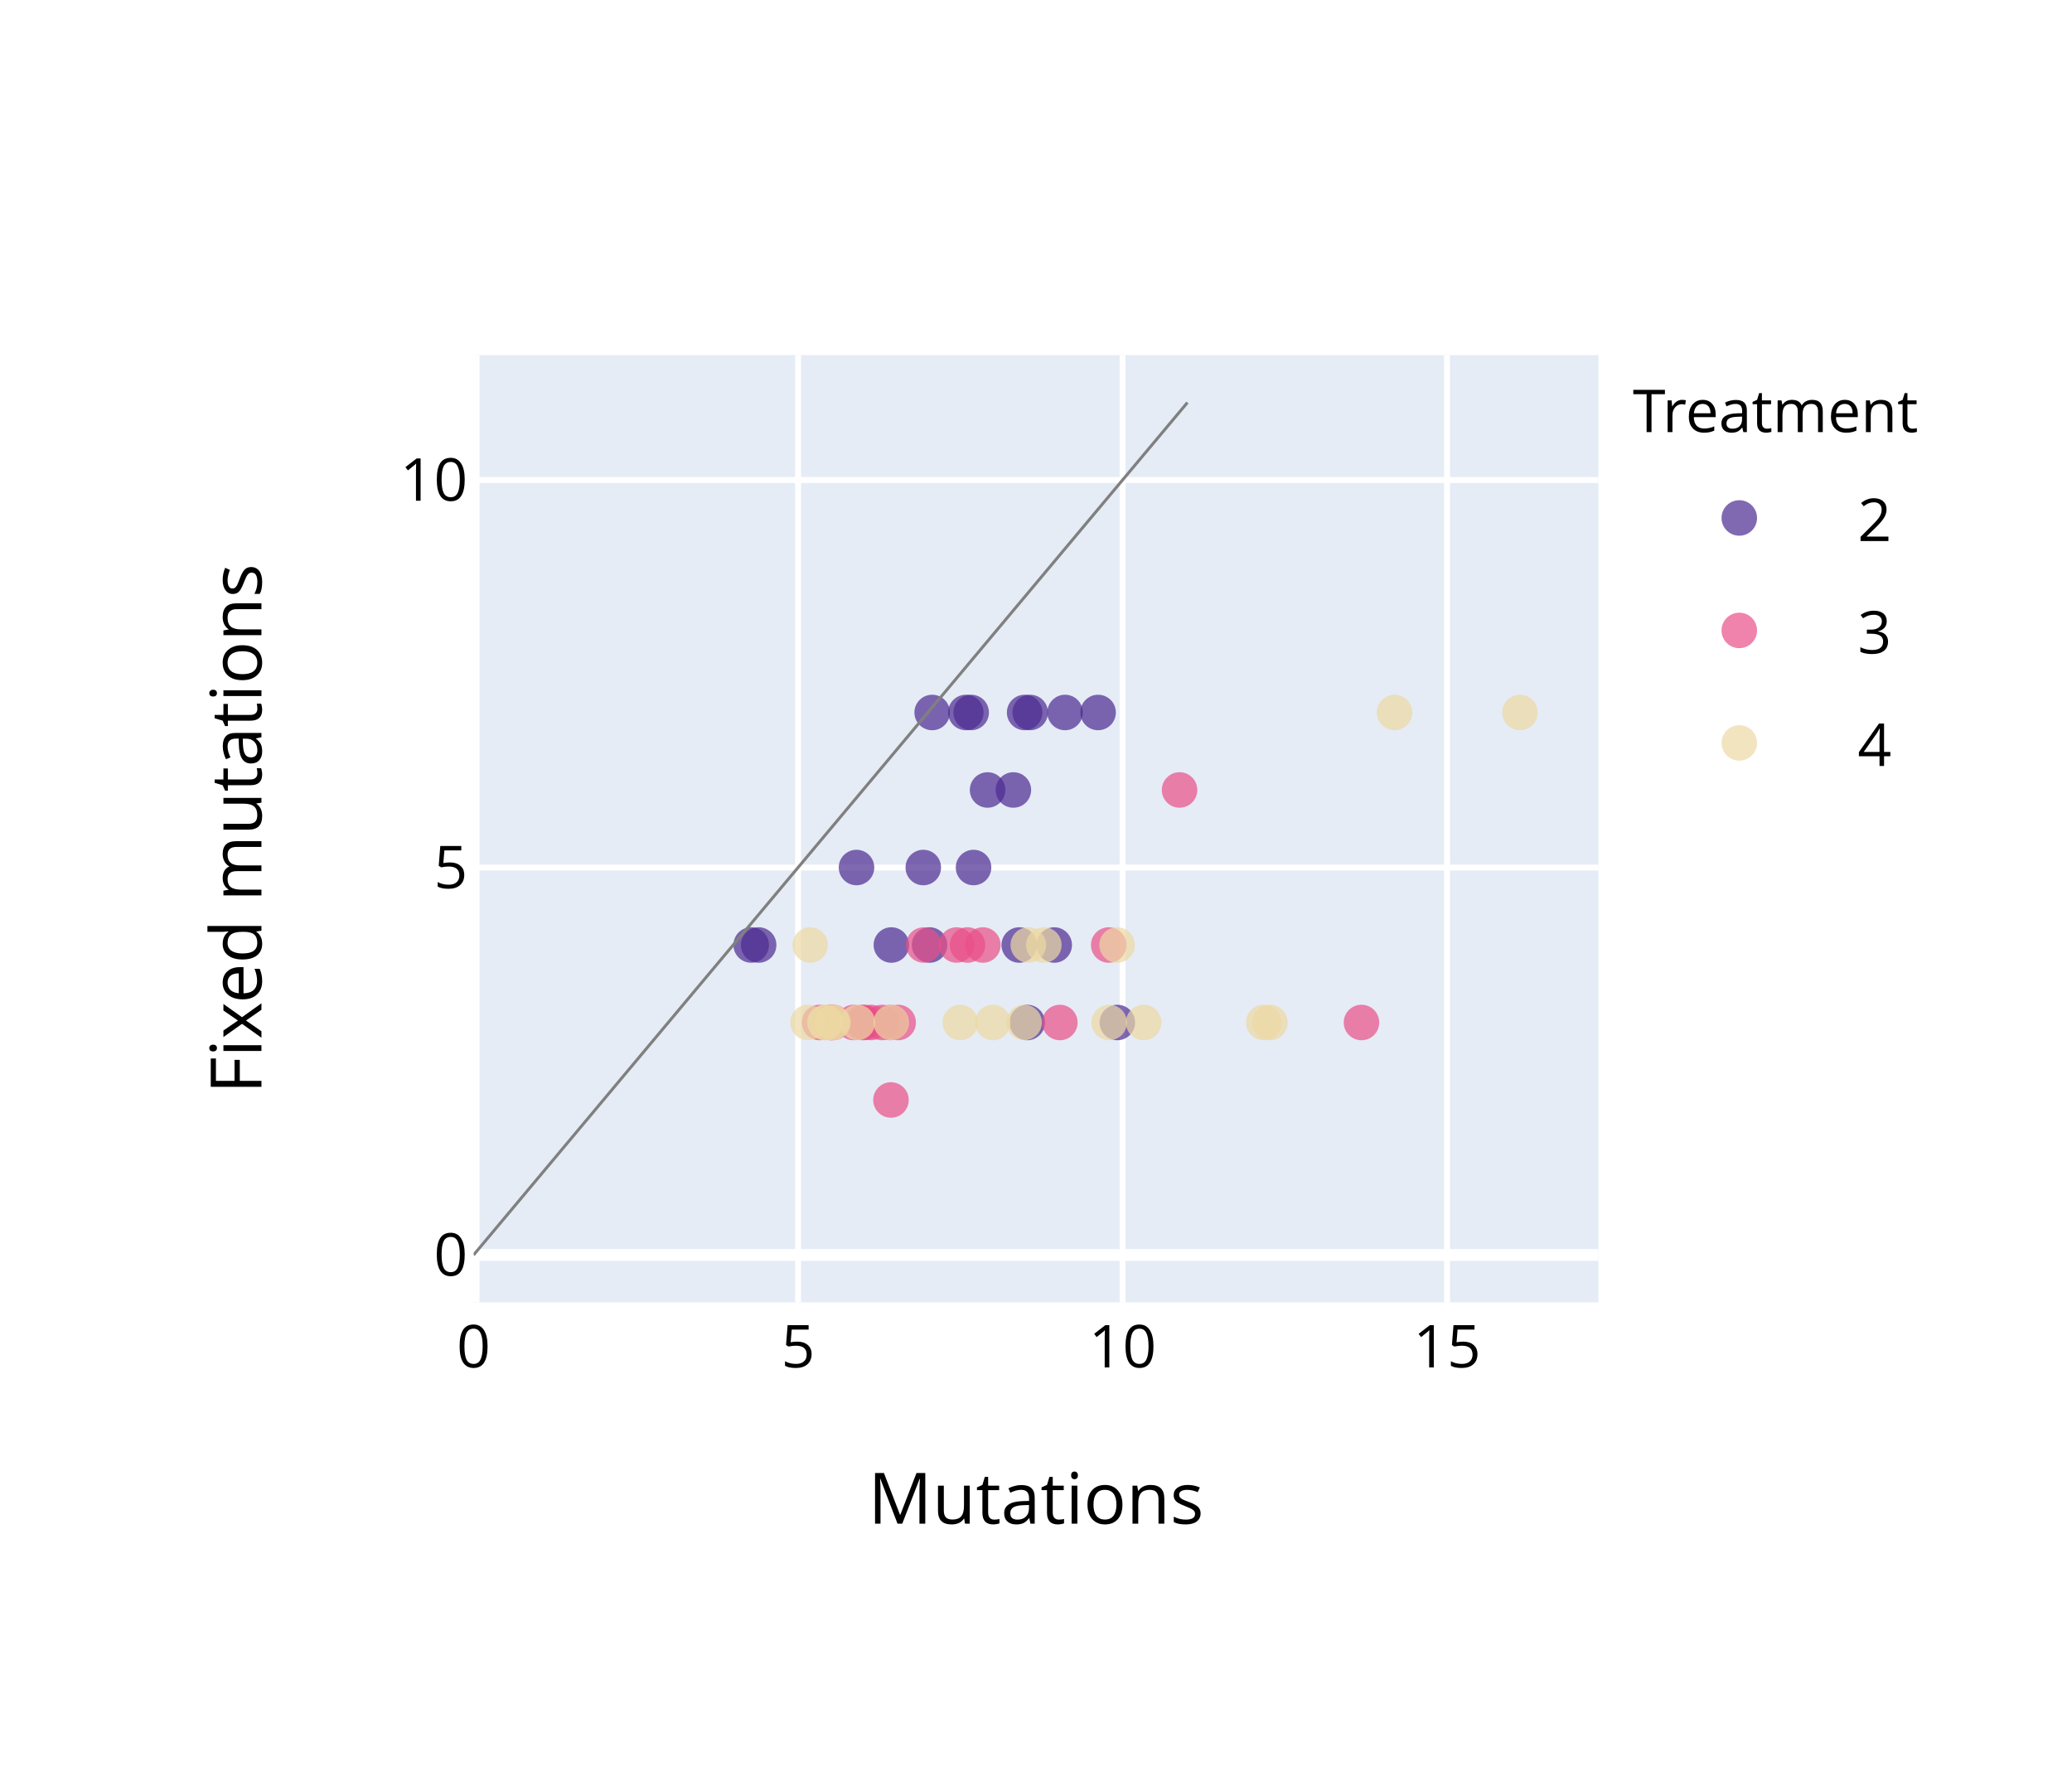
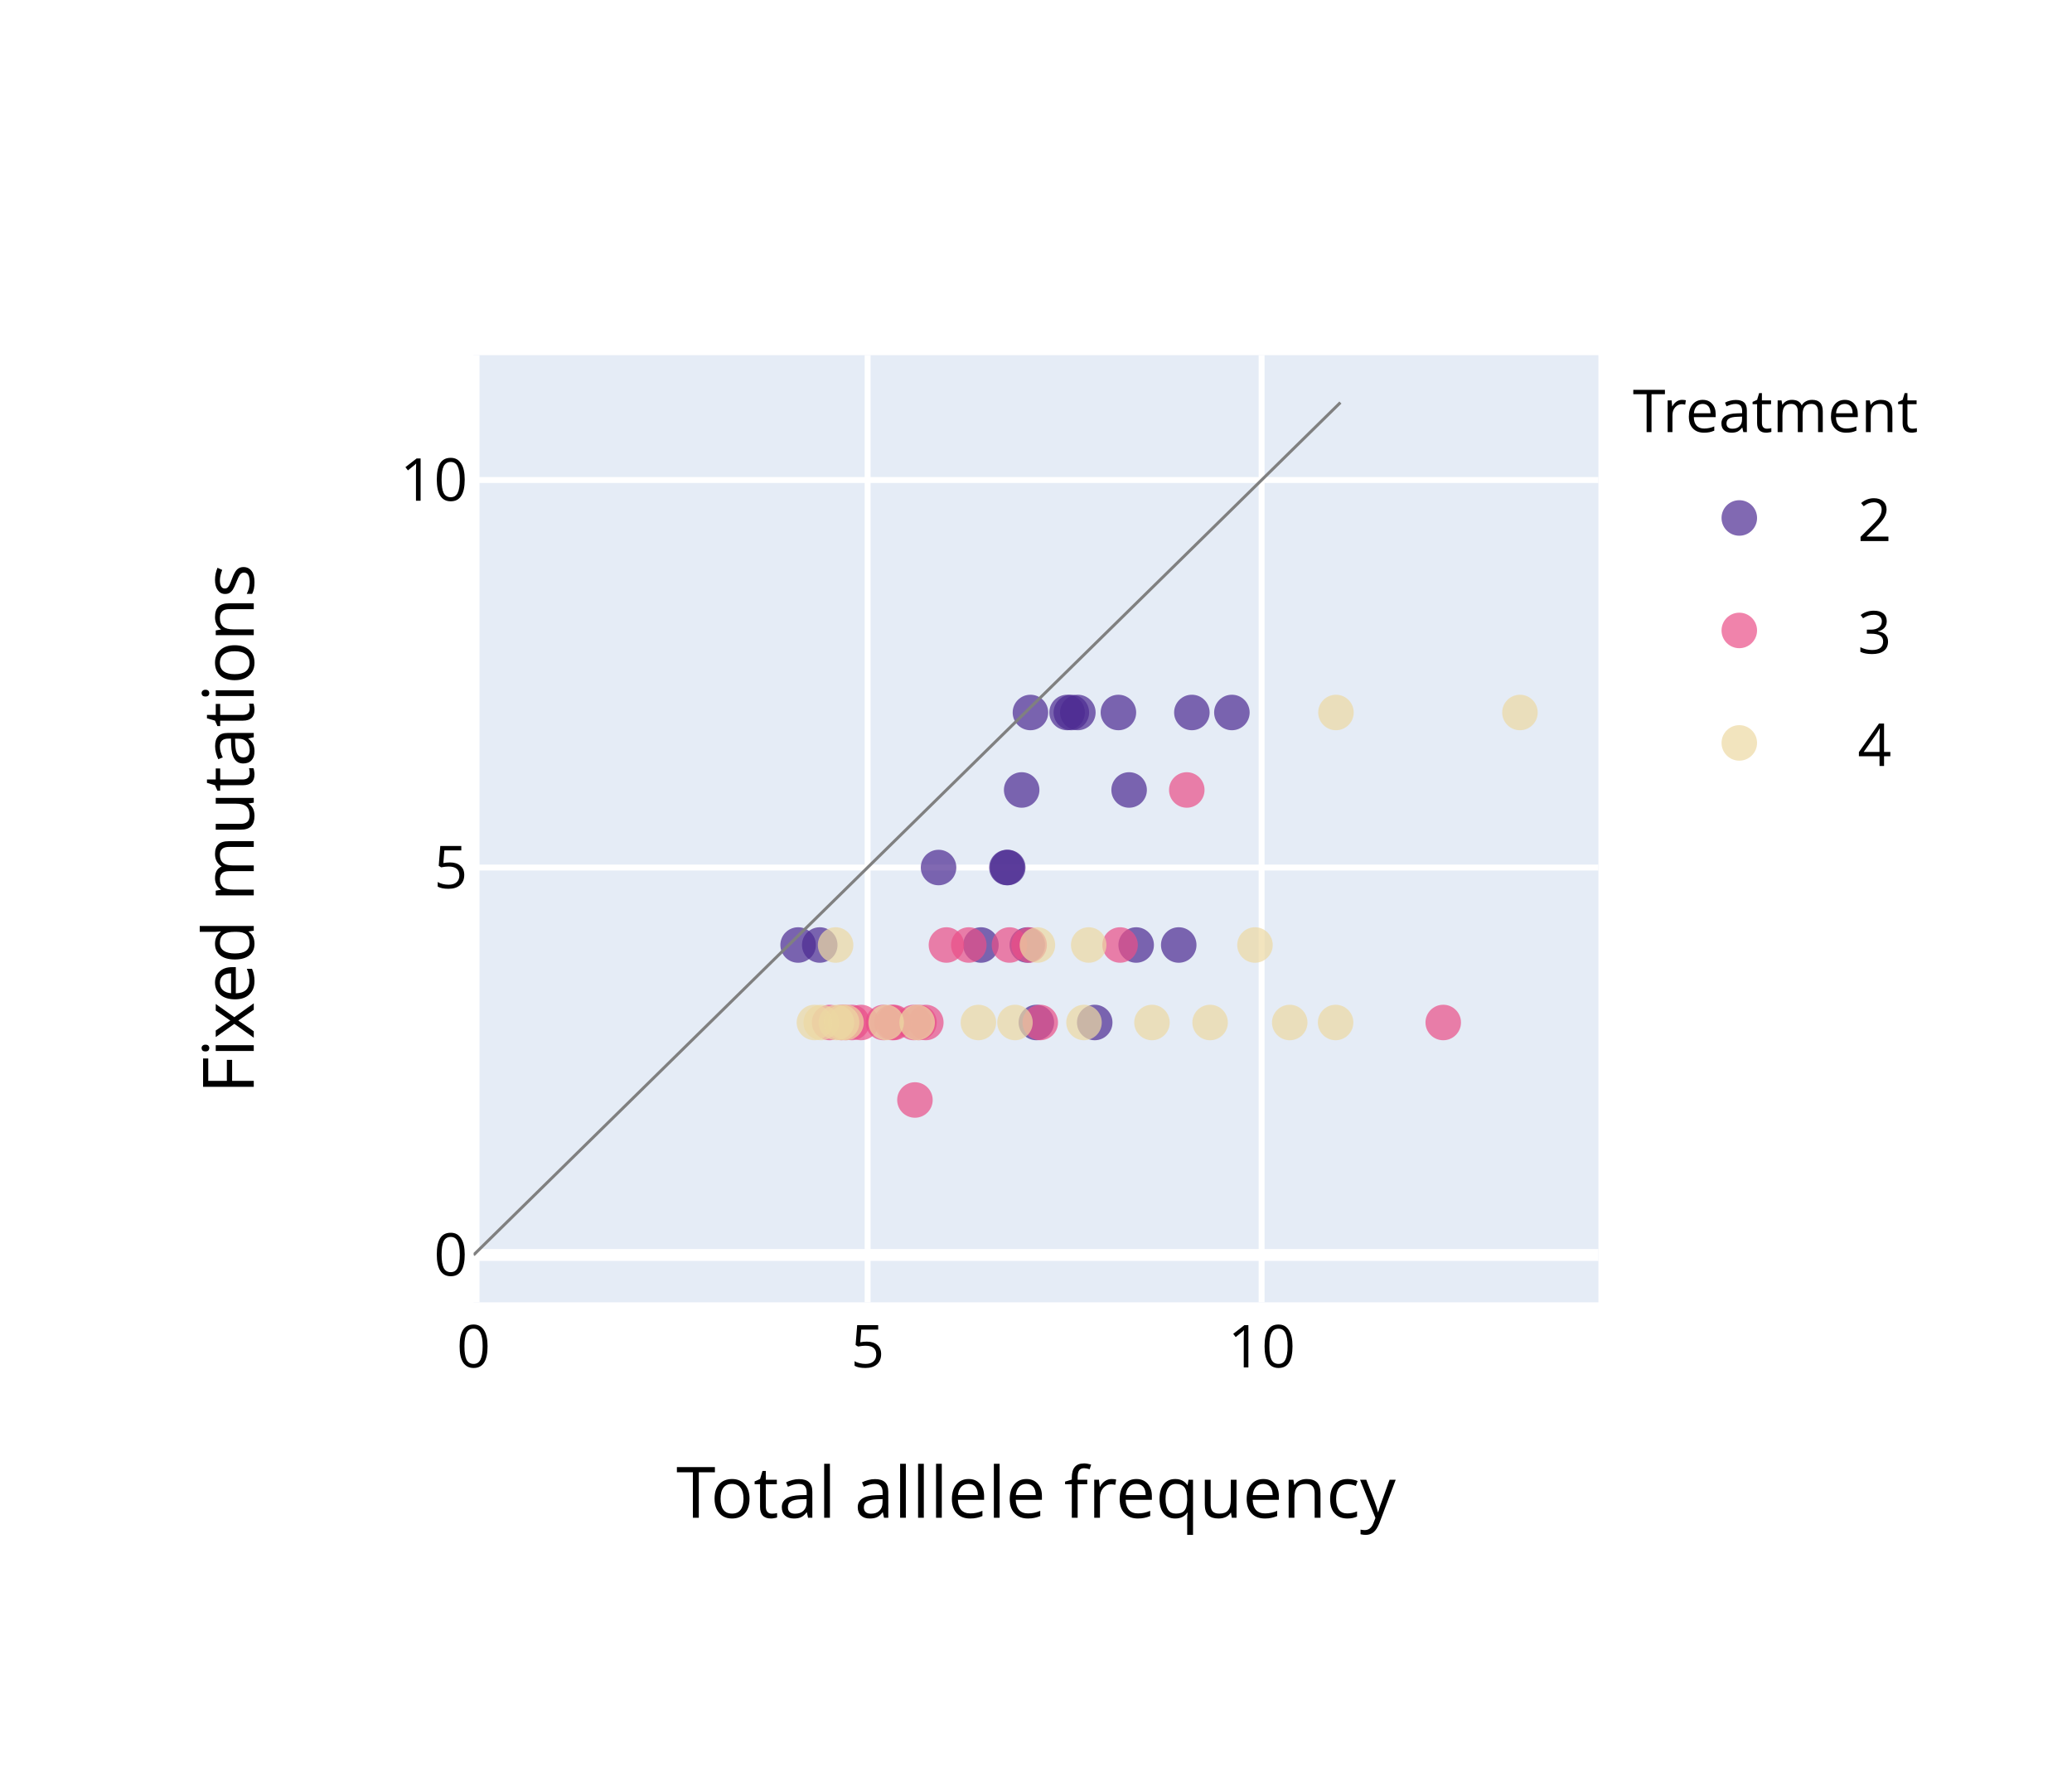
<svg xmlns="http://www.w3.org/2000/svg" class="main-svg" width="350" height="300" style="" viewBox="0 0 350 300">
  <rect x="0" y="0" width="350" height="300" style="fill: rgb(255, 255, 255); fill-opacity: 1;" />
-   <defs id="defs-83f7d7">
+   <defs id="defs-76fe7f">
    <g class="clips">
-       <clipPath id="clip83f7d7xyplot" class="plotclip">
+       <clipPath id="clip76fe7fxyplot" class="plotclip">
        <rect width="190" height="160" />
      </clipPath>
-       <clipPath class="axesclip" id="clip83f7d7x">
+       <clipPath class="axesclip" id="clip76fe7fx">
        <rect x="80" y="0" width="190" height="300" />
      </clipPath>
-       <clipPath class="axesclip" id="clip83f7d7y">
+       <clipPath class="axesclip" id="clip76fe7fy">
        <rect x="0" y="60" width="350" height="160" />
      </clipPath>
-       <clipPath class="axesclip" id="clip83f7d7xy">
+       <clipPath class="axesclip" id="clip76fe7fxy">
        <rect x="80" y="60" width="190" height="160" />
      </clipPath>
    </g>
    <g class="gradients" />
    <g class="patterns" />
  </defs>
  <g class="bglayer">
    <rect class="bg" x="80" y="60" width="190" height="160" style="fill: rgb(229, 236, 246); fill-opacity: 1; stroke-width: 0;" />
  </g>
  <g class="layer-below">
    <g class="imagelayer" />
    <g class="shapelayer" />
  </g>
  <g class="cartesianlayer">
    <g class="subplot xy">
      <g class="layer-subplot">
        <g class="shapelayer" />
        <g class="imagelayer" />
      </g>
-       <g class="minor-gridlayer">
-         <g class="x" />
-         <g class="y" />
-       </g>
      <g class="gridlayer">
        <g class="x">
-           <path class="xgrid crisp" transform="translate(134.81,0)" d="M0,60v160" style="stroke: rgb(255, 255, 255); stroke-opacity: 1; stroke-width: 1px;" />
-           <path class="xgrid crisp" transform="translate(189.62,0)" d="M0,60v160" style="stroke: rgb(255, 255, 255); stroke-opacity: 1; stroke-width: 1px;" />
-           <path class="xgrid crisp" transform="translate(244.43,0)" d="M0,60v160" style="stroke: rgb(255, 255, 255); stroke-opacity: 1; stroke-width: 1px;" />
+           <path class="xgrid crisp" transform="translate(146.56,0)" d="M0,60v160" style="stroke: rgb(255, 255, 255); stroke-opacity: 1; stroke-width: 1px;" />
+           <path class="xgrid crisp" transform="translate(213.11,0)" d="M0,60v160" style="stroke: rgb(255, 255, 255); stroke-opacity: 1; stroke-width: 1px;" />
        </g>
        <g class="y">
          <path class="ygrid crisp" transform="translate(0,146.55)" d="M80,0h190" style="stroke: rgb(255, 255, 255); stroke-opacity: 1; stroke-width: 1px;" />
          <path class="ygrid crisp" transform="translate(0,81.09)" d="M80,0h190" style="stroke: rgb(255, 255, 255); stroke-opacity: 1; stroke-width: 1px;" />
        </g>
      </g>
      <g class="zerolinelayer">
        <path class="xzl zl crisp" transform="translate(80,0)" d="M0,60v160" style="stroke: rgb(255, 255, 255); stroke-opacity: 1; stroke-width: 2px;" />
        <path class="yzl zl crisp" transform="translate(0,212)" d="M80,0h190" style="stroke: rgb(255, 255, 255); stroke-opacity: 1; stroke-width: 2px;" />
      </g>
      <path class="xlines-below" />
      <path class="ylines-below" />
      <g class="overlines-below" />
      <g class="xaxislayer-below" />
      <g class="yaxislayer-below" />
      <g class="overaxes-below" />
-       <g class="plot" transform="translate(80,60)" clip-path="url(#clip83f7d7xyplot)">
+       <g class="plot" transform="translate(80,60)" clip-path="url(#clip76fe7fxyplot)">
        <g class="scatterlayer mlayer">
-           <g class="trace scatter tracee7190f" style="stroke-miterlimit: 2; opacity: 1;">
+           <g class="trace scatter trace96c3bc" style="stroke-miterlimit: 2; opacity: 1;">
            <g class="fills" />
            <g class="errorbars" />
            <g class="lines" />
            <g class="points">
-               <path class="point plotly-customdata" transform="translate(84.45,86.55)" d="M3,0A3,3 0 1,1 0,-3A3,3 0 0,1 3,0Z" style="opacity: 0.7; stroke-width: 0px; fill: rgb(75, 41, 145); fill-opacity: 1;" />
-               <path class="point plotly-customdata" transform="translate(92.17,99.64)" d="M3,0A3,3 0 1,1 0,-3A3,3 0 0,1 3,0Z" style="opacity: 0.7; stroke-width: 0px; fill: rgb(75, 41, 145); fill-opacity: 1;" />
-               <path class="point plotly-customdata" transform="translate(108.74,112.73)" d="M3,0A3,3 0 1,1 0,-3A3,3 0 0,1 3,0Z" style="opacity: 0.7; stroke-width: 0px; fill: rgb(75, 41, 145); fill-opacity: 1;" />
-               <path class="point plotly-customdata" transform="translate(84.05,60.36)" d="M3,0A3,3 0 1,1 0,-3A3,3 0 0,1 3,0Z" style="opacity: 0.7; stroke-width: 0px; fill: rgb(75, 41, 145); fill-opacity: 1;" />
-               <path class="point plotly-customdata" transform="translate(48.15,99.64)" d="M3,0A3,3 0 1,1 0,-3A3,3 0 0,1 3,0Z" style="opacity: 0.7; stroke-width: 0px; fill: rgb(75, 41, 145); fill-opacity: 1;" />
-               <path class="point plotly-customdata" transform="translate(86.82,73.45)" d="M3,0A3,3 0 1,1 0,-3A3,3 0 0,1 3,0Z" style="opacity: 0.7; stroke-width: 0px; fill: rgb(75, 41, 145); fill-opacity: 1;" />
-               <path class="point plotly-customdata" transform="translate(75.96,86.55)" d="M3,0A3,3 0 1,1 0,-3A3,3 0 0,1 3,0Z" style="opacity: 0.7; stroke-width: 0px; fill: rgb(75, 41, 145); fill-opacity: 1;" />
-               <path class="point plotly-customdata" transform="translate(46.89,99.64)" d="M3,0A3,3 0 1,1 0,-3A3,3 0 0,1 3,0Z" style="opacity: 0.7; stroke-width: 0px; fill: rgb(75, 41, 145); fill-opacity: 1;" />
-               <path class="point plotly-customdata" transform="translate(77.46,60.36)" d="M3,0A3,3 0 1,1 0,-3A3,3 0 0,1 3,0Z" style="opacity: 0.7; stroke-width: 0px; fill: rgb(75, 41, 145); fill-opacity: 1;" />
-               <path class="point plotly-customdata" transform="translate(64.68,86.55)" d="M3,0A3,3 0 1,1 0,-3A3,3 0 0,1 3,0Z" style="opacity: 0.7; stroke-width: 0px; fill: rgb(75, 41, 145); fill-opacity: 1;" />
-               <path class="point plotly-customdata" transform="translate(94.02,60.36)" d="M3,0A3,3 0 1,1 0,-3A3,3 0 0,1 3,0Z" style="opacity: 0.7; stroke-width: 0px; fill: rgb(75, 41, 145); fill-opacity: 1;" />
-               <path class="point plotly-customdata" transform="translate(77.02,99.64)" d="M3,0A3,3 0 1,1 0,-3A3,3 0 0,1 3,0Z" style="opacity: 0.7; stroke-width: 0px; fill: rgb(75, 41, 145); fill-opacity: 1;" />
-               <path class="point plotly-customdata" transform="translate(70.57,99.64)" d="M3,0A3,3 0 1,1 0,-3A3,3 0 0,1 3,0Z" style="opacity: 0.7; stroke-width: 0px; fill: rgb(75, 41, 145); fill-opacity: 1;" />
-               <path class="point plotly-customdata" transform="translate(98.08,99.64)" d="M3,0A3,3 0 1,1 0,-3A3,3 0 0,1 3,0Z" style="opacity: 0.7; stroke-width: 0px; fill: rgb(75, 41, 145); fill-opacity: 1;" />
-               <path class="point plotly-customdata" transform="translate(93.08,60.36)" d="M3,0A3,3 0 1,1 0,-3A3,3 0 0,1 3,0Z" style="opacity: 0.7; stroke-width: 0px; fill: rgb(75, 41, 145); fill-opacity: 1;" />
-               <path class="point plotly-customdata" transform="translate(83.15,60.36)" d="M3,0A3,3 0 1,1 0,-3A3,3 0 0,1 3,0Z" style="opacity: 0.7; stroke-width: 0px; fill: rgb(75, 41, 145); fill-opacity: 1;" />
-               <path class="point plotly-customdata" transform="translate(105.49,60.36)" d="M3,0A3,3 0 1,1 0,-3A3,3 0 0,1 3,0Z" style="opacity: 0.7; stroke-width: 0px; fill: rgb(75, 41, 145); fill-opacity: 1;" />
-               <path class="point plotly-customdata" transform="translate(99.91,60.36)" d="M3,0A3,3 0 1,1 0,-3A3,3 0 0,1 3,0Z" style="opacity: 0.7; stroke-width: 0px; fill: rgb(75, 41, 145); fill-opacity: 1;" />
-               <path class="point plotly-customdata" transform="translate(93.52,112.73)" d="M3,0A3,3 0 1,1 0,-3A3,3 0 0,1 3,0Z" style="opacity: 0.7; stroke-width: 0px; fill: rgb(75, 41, 145); fill-opacity: 1;" />
-               <path class="point plotly-customdata" transform="translate(91.18,73.45)" d="M3,0A3,3 0 1,1 0,-3A3,3 0 0,1 3,0Z" style="opacity: 0.7; stroke-width: 0px; fill: rgb(75, 41, 145); fill-opacity: 1;" />
-             </g>
-             <g class="text" />
-           </g>
-           <g class="trace scatter trace87f119" style="stroke-miterlimit: 2; opacity: 1;">
+               <path class="point plotly-customdata" transform="translate(90.08,86.55)" d="M3,0A3,3 0 1,1 0,-3A3,3 0 0,1 3,0Z" style="opacity: 0.7; stroke-width: 0px; fill: rgb(75, 41, 145); fill-opacity: 1;" />
+               <path class="point plotly-customdata" transform="translate(111.92,99.64)" d="M3,0A3,3 0 1,1 0,-3A3,3 0 0,1 3,0Z" style="opacity: 0.7; stroke-width: 0px; fill: rgb(75, 41, 145); fill-opacity: 1;" />
+               <path class="point plotly-customdata" transform="translate(104.92,112.73)" d="M3,0A3,3 0 1,1 0,-3A3,3 0 0,1 3,0Z" style="opacity: 0.7; stroke-width: 0px; fill: rgb(75, 41, 145); fill-opacity: 1;" />
+               <path class="point plotly-customdata" transform="translate(102.07,60.36)" d="M3,0A3,3 0 1,1 0,-3A3,3 0 0,1 3,0Z" style="opacity: 0.7; stroke-width: 0px; fill: rgb(75, 41, 145); fill-opacity: 1;" />
+               <path class="point plotly-customdata" transform="translate(58.47,99.64)" d="M3,0A3,3 0 1,1 0,-3A3,3 0 0,1 3,0Z" style="opacity: 0.7; stroke-width: 0px; fill: rgb(75, 41, 145); fill-opacity: 1;" />
+               <path class="point plotly-customdata" transform="translate(92.58,73.45)" d="M3,0A3,3 0 1,1 0,-3A3,3 0 0,1 3,0Z" style="opacity: 0.7; stroke-width: 0px; fill: rgb(75, 41, 145); fill-opacity: 1;" />
+               <path class="point plotly-customdata" transform="translate(90.23,86.55)" d="M3,0A3,3 0 1,1 0,-3A3,3 0 0,1 3,0Z" style="opacity: 0.7; stroke-width: 0px; fill: rgb(75, 41, 145); fill-opacity: 1;" />
+               <path class="point plotly-customdata" transform="translate(54.82,99.64)" d="M3,0A3,3 0 1,1 0,-3A3,3 0 0,1 3,0Z" style="opacity: 0.7; stroke-width: 0px; fill: rgb(75, 41, 145); fill-opacity: 1;" />
+               <path class="point plotly-customdata" transform="translate(94.06,60.36)" d="M3,0A3,3 0 1,1 0,-3A3,3 0 0,1 3,0Z" style="opacity: 0.7; stroke-width: 0px; fill: rgb(75, 41, 145); fill-opacity: 1;" />
+               <path class="point plotly-customdata" transform="translate(78.54,86.55)" d="M3,0A3,3 0 1,1 0,-3A3,3 0 0,1 3,0Z" style="opacity: 0.7; stroke-width: 0px; fill: rgb(75, 41, 145); fill-opacity: 1;" />
+               <path class="point plotly-customdata" transform="translate(108.92,60.36)" d="M3,0A3,3 0 1,1 0,-3A3,3 0 0,1 3,0Z" style="opacity: 0.7; stroke-width: 0px; fill: rgb(75, 41, 145); fill-opacity: 1;" />
+               <path class="point plotly-customdata" transform="translate(93.53,99.64)" d="M3,0A3,3 0 1,1 0,-3A3,3 0 0,1 3,0Z" style="opacity: 0.7; stroke-width: 0px; fill: rgb(75, 41, 145); fill-opacity: 1;" />
+               <path class="point plotly-customdata" transform="translate(85.7,99.64)" d="M3,0A3,3 0 1,1 0,-3A3,3 0 0,1 3,0Z" style="opacity: 0.7; stroke-width: 0px; fill: rgb(75, 41, 145); fill-opacity: 1;" />
+               <path class="point plotly-customdata" transform="translate(119.11,99.64)" d="M3,0A3,3 0 1,1 0,-3A3,3 0 0,1 3,0Z" style="opacity: 0.7; stroke-width: 0px; fill: rgb(75, 41, 145); fill-opacity: 1;" />
+               <path class="point plotly-customdata" transform="translate(100.25,60.36)" d="M3,0A3,3 0 1,1 0,-3A3,3 0 0,1 3,0Z" style="opacity: 0.7; stroke-width: 0px; fill: rgb(75, 41, 145); fill-opacity: 1;" />
+               <path class="point plotly-customdata" transform="translate(100.97,60.36)" d="M3,0A3,3 0 1,1 0,-3A3,3 0 0,1 3,0Z" style="opacity: 0.7; stroke-width: 0px; fill: rgb(75, 41, 145); fill-opacity: 1;" />
+               <path class="point plotly-customdata" transform="translate(128.09,60.36)" d="M3,0A3,3 0 1,1 0,-3A3,3 0 0,1 3,0Z" style="opacity: 0.7; stroke-width: 0px; fill: rgb(75, 41, 145); fill-opacity: 1;" />
+               <path class="point plotly-customdata" transform="translate(121.33,60.36)" d="M3,0A3,3 0 1,1 0,-3A3,3 0 0,1 3,0Z" style="opacity: 0.7; stroke-width: 0px; fill: rgb(75, 41, 145); fill-opacity: 1;" />
+               <path class="point plotly-customdata" transform="translate(95.06,112.73)" d="M3,0A3,3 0 1,1 0,-3A3,3 0 0,1 3,0Z" style="opacity: 0.7; stroke-width: 0px; fill: rgb(75, 41, 145); fill-opacity: 1;" />
+               <path class="point plotly-customdata" transform="translate(110.73,73.45)" d="M3,0A3,3 0 1,1 0,-3A3,3 0 0,1 3,0Z" style="opacity: 0.7; stroke-width: 0px; fill: rgb(75, 41, 145); fill-opacity: 1;" />
+             </g>
+             <g class="text" />
+           </g>
+           <g class="trace scatter trace4c6a7d" style="stroke-miterlimit: 2; opacity: 1;">
            <g class="fills" />
            <g class="errorbars" />
            <g class="lines" />
            <g class="points">
-               <path class="point plotly-customdata" transform="translate(70.39,112.73)" d="M3,0A3,3 0 1,1 0,-3A3,3 0 0,1 3,0Z" style="opacity: 0.7; stroke-width: 0px; fill: rgb(234, 79, 136); fill-opacity: 1;" />
-               <path class="point plotly-customdata" transform="translate(65.62,112.73)" d="M3,0A3,3 0 1,1 0,-3A3,3 0 0,1 3,0Z" style="opacity: 0.7; stroke-width: 0px; fill: rgb(234, 79, 136); fill-opacity: 1;" />
-               <path class="point plotly-customdata" transform="translate(71.72,112.73)" d="M3,0A3,3 0 1,1 0,-3A3,3 0 0,1 3,0Z" style="opacity: 0.7; stroke-width: 0px; fill: rgb(234, 79, 136); fill-opacity: 1;" />
-               <path class="point plotly-customdata" transform="translate(64.19,112.73)" d="M3,0A3,3 0 1,1 0,-3A3,3 0 0,1 3,0Z" style="opacity: 0.7; stroke-width: 0px; fill: rgb(234, 79, 136); fill-opacity: 1;" />
-               <path class="point plotly-customdata" transform="translate(60.31,112.73)" d="M3,0A3,3 0 1,1 0,-3A3,3 0 0,1 3,0Z" style="opacity: 0.7; stroke-width: 0px; fill: rgb(234, 79, 136); fill-opacity: 1;" />
-               <path class="point plotly-customdata" transform="translate(60.4,112.73)" d="M3,0A3,3 0 1,1 0,-3A3,3 0 0,1 3,0Z" style="opacity: 0.7; stroke-width: 0px; fill: rgb(234, 79, 136); fill-opacity: 1;" />
-               <path class="point plotly-customdata" transform="translate(70.5,125.82)" d="M3,0A3,3 0 1,1 0,-3A3,3 0 0,1 3,0Z" style="opacity: 0.7; stroke-width: 0px; fill: rgb(234, 79, 136); fill-opacity: 1;" />
-               <path class="point plotly-customdata" transform="translate(99.03,112.73)" d="M3,0A3,3 0 1,1 0,-3A3,3 0 0,1 3,0Z" style="opacity: 0.7; stroke-width: 0px; fill: rgb(234, 79, 136); fill-opacity: 1;" />
-               <path class="point plotly-customdata" transform="translate(83.43,99.64)" d="M3,0A3,3 0 1,1 0,-3A3,3 0 0,1 3,0Z" style="opacity: 0.7; stroke-width: 0px; fill: rgb(234, 79, 136); fill-opacity: 1;" />
-               <path class="point plotly-customdata" transform="translate(66.07,112.73)" d="M3,0A3,3 0 1,1 0,-3A3,3 0 0,1 3,0Z" style="opacity: 0.7; stroke-width: 0px; fill: rgb(234, 79, 136); fill-opacity: 1;" />
-               <path class="point plotly-customdata" transform="translate(76.04,99.64)" d="M3,0A3,3 0 1,1 0,-3A3,3 0 0,1 3,0Z" style="opacity: 0.7; stroke-width: 0px; fill: rgb(234, 79, 136); fill-opacity: 1;" />
-               <path class="point plotly-customdata" transform="translate(68.99,112.73)" d="M3,0A3,3 0 1,1 0,-3A3,3 0 0,1 3,0Z" style="opacity: 0.7; stroke-width: 0px; fill: rgb(234, 79, 136); fill-opacity: 1;" />
-               <path class="point plotly-customdata" transform="translate(60.76,112.73)" d="M3,0A3,3 0 1,1 0,-3A3,3 0 0,1 3,0Z" style="opacity: 0.7; stroke-width: 0px; fill: rgb(234, 79, 136); fill-opacity: 1;" />
-               <path class="point plotly-customdata" transform="translate(67.13,112.73)" d="M3,0A3,3 0 1,1 0,-3A3,3 0 0,1 3,0Z" style="opacity: 0.7; stroke-width: 0px; fill: rgb(234, 79, 136); fill-opacity: 1;" />
-               <path class="point plotly-customdata" transform="translate(119.25,73.45)" d="M3,0A3,3 0 1,1 0,-3A3,3 0 0,1 3,0Z" style="opacity: 0.7; stroke-width: 0px; fill: rgb(234, 79, 136); fill-opacity: 1;" />
-               <path class="point plotly-customdata" transform="translate(58.43,112.73)" d="M3,0A3,3 0 1,1 0,-3A3,3 0 0,1 3,0Z" style="opacity: 0.7; stroke-width: 0px; fill: rgb(234, 79, 136); fill-opacity: 1;" />
-               <path class="point plotly-customdata" transform="translate(81.58,99.64)" d="M3,0A3,3 0 1,1 0,-3A3,3 0 0,1 3,0Z" style="opacity: 0.7; stroke-width: 0px; fill: rgb(234, 79, 136); fill-opacity: 1;" />
-               <path class="point plotly-customdata" transform="translate(86.03,99.64)" d="M3,0A3,3 0 1,1 0,-3A3,3 0 0,1 3,0Z" style="opacity: 0.7; stroke-width: 0px; fill: rgb(234, 79, 136); fill-opacity: 1;" />
-               <path class="point plotly-customdata" transform="translate(149.98,112.73)" d="M3,0A3,3 0 1,1 0,-3A3,3 0 0,1 3,0Z" style="opacity: 0.7; stroke-width: 0px; fill: rgb(234, 79, 136); fill-opacity: 1;" />
-               <path class="point plotly-customdata" transform="translate(107.28,99.64)" d="M3,0A3,3 0 1,1 0,-3A3,3 0 0,1 3,0Z" style="opacity: 0.7; stroke-width: 0px; fill: rgb(234, 79, 136); fill-opacity: 1;" />
-             </g>
-             <g class="text" />
-           </g>
-           <g class="trace scatter traceb41360" style="stroke-miterlimit: 2; opacity: 1;">
+               <path class="point plotly-customdata" transform="translate(76.39,112.73)" d="M3,0A3,3 0 1,1 0,-3A3,3 0 0,1 3,0Z" style="opacity: 0.7; stroke-width: 0px; fill: rgb(234, 79, 136); fill-opacity: 1;" />
+               <path class="point plotly-customdata" transform="translate(69.22,112.73)" d="M3,0A3,3 0 1,1 0,-3A3,3 0 0,1 3,0Z" style="opacity: 0.7; stroke-width: 0px; fill: rgb(234, 79, 136); fill-opacity: 1;" />
+               <path class="point plotly-customdata" transform="translate(75.24,112.73)" d="M3,0A3,3 0 1,1 0,-3A3,3 0 0,1 3,0Z" style="opacity: 0.7; stroke-width: 0px; fill: rgb(234, 79, 136); fill-opacity: 1;" />
+               <path class="point plotly-customdata" transform="translate(63.91,112.73)" d="M3,0A3,3 0 1,1 0,-3A3,3 0 0,1 3,0Z" style="opacity: 0.7; stroke-width: 0px; fill: rgb(234, 79, 136); fill-opacity: 1;" />
+               <path class="point plotly-customdata" transform="translate(62.82,112.73)" d="M3,0A3,3 0 1,1 0,-3A3,3 0 0,1 3,0Z" style="opacity: 0.7; stroke-width: 0px; fill: rgb(234, 79, 136); fill-opacity: 1;" />
+               <path class="point plotly-customdata" transform="translate(62.11,112.73)" d="M3,0A3,3 0 1,1 0,-3A3,3 0 0,1 3,0Z" style="opacity: 0.7; stroke-width: 0px; fill: rgb(234, 79, 136); fill-opacity: 1;" />
+               <path class="point plotly-customdata" transform="translate(74.55,125.82)" d="M3,0A3,3 0 1,1 0,-3A3,3 0 0,1 3,0Z" style="opacity: 0.7; stroke-width: 0px; fill: rgb(234, 79, 136); fill-opacity: 1;" />
+               <path class="point plotly-customdata" transform="translate(95.72,112.73)" d="M3,0A3,3 0 1,1 0,-3A3,3 0 0,1 3,0Z" style="opacity: 0.7; stroke-width: 0px; fill: rgb(234, 79, 136); fill-opacity: 1;" />
+               <path class="point plotly-customdata" transform="translate(90.52,99.64)" d="M3,0A3,3 0 1,1 0,-3A3,3 0 0,1 3,0Z" style="opacity: 0.7; stroke-width: 0px; fill: rgb(234, 79, 136); fill-opacity: 1;" />
+               <path class="point plotly-customdata" transform="translate(70.64,112.73)" d="M3,0A3,3 0 1,1 0,-3A3,3 0 0,1 3,0Z" style="opacity: 0.7; stroke-width: 0px; fill: rgb(234, 79, 136); fill-opacity: 1;" />
+               <path class="point plotly-customdata" transform="translate(83.65,99.64)" d="M3,0A3,3 0 1,1 0,-3A3,3 0 0,1 3,0Z" style="opacity: 0.7; stroke-width: 0px; fill: rgb(234, 79, 136); fill-opacity: 1;" />
+               <path class="point plotly-customdata" transform="translate(74.34,112.73)" d="M3,0A3,3 0 1,1 0,-3A3,3 0 0,1 3,0Z" style="opacity: 0.7; stroke-width: 0px; fill: rgb(234, 79, 136); fill-opacity: 1;" />
+               <path class="point plotly-customdata" transform="translate(65.45,112.73)" d="M3,0A3,3 0 1,1 0,-3A3,3 0 0,1 3,0Z" style="opacity: 0.7; stroke-width: 0px; fill: rgb(234, 79, 136); fill-opacity: 1;" />
+               <path class="point plotly-customdata" transform="translate(71.01,112.73)" d="M3,0A3,3 0 1,1 0,-3A3,3 0 0,1 3,0Z" style="opacity: 0.7; stroke-width: 0px; fill: rgb(234, 79, 136); fill-opacity: 1;" />
+               <path class="point plotly-customdata" transform="translate(120.47,73.45)" d="M3,0A3,3 0 1,1 0,-3A3,3 0 0,1 3,0Z" style="opacity: 0.7; stroke-width: 0px; fill: rgb(234, 79, 136); fill-opacity: 1;" />
+               <path class="point plotly-customdata" transform="translate(60.13,112.73)" d="M3,0A3,3 0 1,1 0,-3A3,3 0 0,1 3,0Z" style="opacity: 0.7; stroke-width: 0px; fill: rgb(234, 79, 136); fill-opacity: 1;" />
+               <path class="point plotly-customdata" transform="translate(79.87,99.64)" d="M3,0A3,3 0 1,1 0,-3A3,3 0 0,1 3,0Z" style="opacity: 0.7; stroke-width: 0px; fill: rgb(234, 79, 136); fill-opacity: 1;" />
+               <path class="point plotly-customdata" transform="translate(93.84,99.64)" d="M3,0A3,3 0 1,1 0,-3A3,3 0 0,1 3,0Z" style="opacity: 0.7; stroke-width: 0px; fill: rgb(234, 79, 136); fill-opacity: 1;" />
+               <path class="point plotly-customdata" transform="translate(163.79,112.73)" d="M3,0A3,3 0 1,1 0,-3A3,3 0 0,1 3,0Z" style="opacity: 0.7; stroke-width: 0px; fill: rgb(234, 79, 136); fill-opacity: 1;" />
+               <path class="point plotly-customdata" transform="translate(109.2,99.64)" d="M3,0A3,3 0 1,1 0,-3A3,3 0 0,1 3,0Z" style="opacity: 0.7; stroke-width: 0px; fill: rgb(234, 79, 136); fill-opacity: 1;" />
+             </g>
+             <g class="text" />
+           </g>
+           <g class="trace scatter tracebce750" style="stroke-miterlimit: 2; opacity: 1;">
            <g class="fills" />
            <g class="errorbars" />
            <g class="lines" />
            <g class="points">
-               <path class="point plotly-customdata" transform="translate(59.34,112.73)" d="M3,0A3,3 0 1,1 0,-3A3,3 0 0,1 3,0Z" style="opacity: 0.7; stroke-width: 0px; fill: rgb(237, 217, 163); fill-opacity: 1;" />
-               <path class="point plotly-customdata" transform="translate(60.71,112.73)" d="M3,0A3,3 0 1,1 0,-3A3,3 0 0,1 3,0Z" style="opacity: 0.7; stroke-width: 0px; fill: rgb(237, 217, 163); fill-opacity: 1;" />
-               <path class="point plotly-customdata" transform="translate(56.48,112.73)" d="M3,0A3,3 0 1,1 0,-3A3,3 0 0,1 3,0Z" style="opacity: 0.7; stroke-width: 0px; fill: rgb(237, 217, 163); fill-opacity: 1;" />
-               <path class="point plotly-customdata" transform="translate(56.86,99.64)" d="M3,0A3,3 0 1,1 0,-3A3,3 0 0,1 3,0Z" style="opacity: 0.7; stroke-width: 0px; fill: rgb(237, 217, 163); fill-opacity: 1;" />
-               <path class="point plotly-customdata" transform="translate(155.57,60.36)" d="M3,0A3,3 0 1,1 0,-3A3,3 0 0,1 3,0Z" style="opacity: 0.7; stroke-width: 0px; fill: rgb(237, 217, 163); fill-opacity: 1;" />
-               <path class="point plotly-customdata" transform="translate(70.54,112.73)" d="M3,0A3,3 0 1,1 0,-3A3,3 0 0,1 3,0Z" style="opacity: 0.7; stroke-width: 0px; fill: rgb(237, 217, 163); fill-opacity: 1;" />
-               <path class="point plotly-customdata" transform="translate(87.7,112.73)" d="M3,0A3,3 0 1,1 0,-3A3,3 0 0,1 3,0Z" style="opacity: 0.7; stroke-width: 0px; fill: rgb(237, 217, 163); fill-opacity: 1;" />
-               <path class="point plotly-customdata" transform="translate(96.32,99.64)" d="M3,0A3,3 0 1,1 0,-3A3,3 0 0,1 3,0Z" style="opacity: 0.7; stroke-width: 0px; fill: rgb(237, 217, 163); fill-opacity: 1;" />
-               <path class="point plotly-customdata" transform="translate(93.7,99.64)" d="M3,0A3,3 0 1,1 0,-3A3,3 0 0,1 3,0Z" style="opacity: 0.7; stroke-width: 0px; fill: rgb(237, 217, 163); fill-opacity: 1;" />
-               <path class="point plotly-customdata" transform="translate(82.2,112.73)" d="M3,0A3,3 0 1,1 0,-3A3,3 0 0,1 3,0Z" style="opacity: 0.7; stroke-width: 0px; fill: rgb(237, 217, 163); fill-opacity: 1;" />
-               <path class="point plotly-customdata" transform="translate(64.82,112.73)" d="M3,0A3,3 0 1,1 0,-3A3,3 0 0,1 3,0Z" style="opacity: 0.7; stroke-width: 0px; fill: rgb(237, 217, 163); fill-opacity: 1;" />
-               <path class="point plotly-customdata" transform="translate(113.18,112.73)" d="M3,0A3,3 0 1,1 0,-3A3,3 0 0,1 3,0Z" style="opacity: 0.7; stroke-width: 0px; fill: rgb(237, 217, 163); fill-opacity: 1;" />
-               <path class="point plotly-customdata" transform="translate(108.7,99.64)" d="M3,0A3,3 0 1,1 0,-3A3,3 0 0,1 3,0Z" style="opacity: 0.7; stroke-width: 0px; fill: rgb(237, 217, 163); fill-opacity: 1;" />
-               <path class="point plotly-customdata" transform="translate(133.46,112.73)" d="M3,0A3,3 0 1,1 0,-3A3,3 0 0,1 3,0Z" style="opacity: 0.7; stroke-width: 0px; fill: rgb(237, 217, 163); fill-opacity: 1;" />
-               <path class="point plotly-customdata" transform="translate(107.35,112.73)" d="M3,0A3,3 0 1,1 0,-3A3,3 0 0,1 3,0Z" style="opacity: 0.7; stroke-width: 0px; fill: rgb(237, 217, 163); fill-opacity: 1;" />
+               <path class="point plotly-customdata" transform="translate(61.29,112.73)" d="M3,0A3,3 0 1,1 0,-3A3,3 0 0,1 3,0Z" style="opacity: 0.7; stroke-width: 0px; fill: rgb(237, 217, 163); fill-opacity: 1;" />
+               <path class="point plotly-customdata" transform="translate(62.91,112.73)" d="M3,0A3,3 0 1,1 0,-3A3,3 0 0,1 3,0Z" style="opacity: 0.7; stroke-width: 0px; fill: rgb(237, 217, 163); fill-opacity: 1;" />
+               <path class="point plotly-customdata" transform="translate(58.72,112.73)" d="M3,0A3,3 0 1,1 0,-3A3,3 0 0,1 3,0Z" style="opacity: 0.7; stroke-width: 0px; fill: rgb(237, 217, 163); fill-opacity: 1;" />
+               <path class="point plotly-customdata" transform="translate(61.15,99.64)" d="M3,0A3,3 0 1,1 0,-3A3,3 0 0,1 3,0Z" style="opacity: 0.7; stroke-width: 0px; fill: rgb(237, 217, 163); fill-opacity: 1;" />
+               <path class="point plotly-customdata" transform="translate(145.67,60.36)" d="M3,0A3,3 0 1,1 0,-3A3,3 0 0,1 3,0Z" style="opacity: 0.7; stroke-width: 0px; fill: rgb(237, 217, 163); fill-opacity: 1;" />
+               <path class="point plotly-customdata" transform="translate(74.92,112.73)" d="M3,0A3,3 0 1,1 0,-3A3,3 0 0,1 3,0Z" style="opacity: 0.7; stroke-width: 0px; fill: rgb(237, 217, 163); fill-opacity: 1;" />
+               <path class="point plotly-customdata" transform="translate(91.45,112.73)" d="M3,0A3,3 0 1,1 0,-3A3,3 0 0,1 3,0Z" style="opacity: 0.7; stroke-width: 0px; fill: rgb(237, 217, 163); fill-opacity: 1;" />
+               <path class="point plotly-customdata" transform="translate(95.24,99.64)" d="M3,0A3,3 0 1,1 0,-3A3,3 0 0,1 3,0Z" style="opacity: 0.7; stroke-width: 0px; fill: rgb(237, 217, 163); fill-opacity: 1;" />
+               <path class="point plotly-customdata" transform="translate(103.9,99.64)" d="M3,0A3,3 0 1,1 0,-3A3,3 0 0,1 3,0Z" style="opacity: 0.7; stroke-width: 0px; fill: rgb(237, 217, 163); fill-opacity: 1;" />
+               <path class="point plotly-customdata" transform="translate(85.27,112.73)" d="M3,0A3,3 0 1,1 0,-3A3,3 0 0,1 3,0Z" style="opacity: 0.7; stroke-width: 0px; fill: rgb(237, 217, 163); fill-opacity: 1;" />
+               <path class="point plotly-customdata" transform="translate(69.69,112.73)" d="M3,0A3,3 0 1,1 0,-3A3,3 0 0,1 3,0Z" style="opacity: 0.7; stroke-width: 0px; fill: rgb(237, 217, 163); fill-opacity: 1;" />
+               <path class="point plotly-customdata" transform="translate(124.41,112.73)" d="M3,0A3,3 0 1,1 0,-3A3,3 0 0,1 3,0Z" style="opacity: 0.7; stroke-width: 0px; fill: rgb(237, 217, 163); fill-opacity: 1;" />
+               <path class="point plotly-customdata" transform="translate(131.99,99.64)" d="M3,0A3,3 0 1,1 0,-3A3,3 0 0,1 3,0Z" style="opacity: 0.7; stroke-width: 0px; fill: rgb(237, 217, 163); fill-opacity: 1;" />
+               <path class="point plotly-customdata" transform="translate(145.61,112.73)" d="M3,0A3,3 0 1,1 0,-3A3,3 0 0,1 3,0Z" style="opacity: 0.7; stroke-width: 0px; fill: rgb(237, 217, 163); fill-opacity: 1;" />
+               <path class="point plotly-customdata" transform="translate(114.59,112.73)" d="M3,0A3,3 0 1,1 0,-3A3,3 0 0,1 3,0Z" style="opacity: 0.7; stroke-width: 0px; fill: rgb(237, 217, 163); fill-opacity: 1;" />
              <path class="point plotly-customdata" transform="translate(176.75,60.36)" d="M3,0A3,3 0 1,1 0,-3A3,3 0 0,1 3,0Z" style="opacity: 0.7; stroke-width: 0px; fill: rgb(237, 217, 163); fill-opacity: 1;" />
-               <path class="point plotly-customdata" transform="translate(134.52,112.73)" d="M3,0A3,3 0 1,1 0,-3A3,3 0 0,1 3,0Z" style="opacity: 0.7; stroke-width: 0px; fill: rgb(237, 217, 163); fill-opacity: 1;" />
-               <path class="point plotly-customdata" transform="translate(59.44,112.73)" d="M3,0A3,3 0 1,1 0,-3A3,3 0 0,1 3,0Z" style="opacity: 0.7; stroke-width: 0px; fill: rgb(237, 217, 163); fill-opacity: 1;" />
-               <path class="point plotly-customdata" transform="translate(92.99,112.73)" d="M3,0A3,3 0 1,1 0,-3A3,3 0 0,1 3,0Z" style="opacity: 0.7; stroke-width: 0px; fill: rgb(237, 217, 163); fill-opacity: 1;" />
-               <path class="point plotly-customdata" transform="translate(60.54,112.73)" d="M3,0A3,3 0 1,1 0,-3A3,3 0 0,1 3,0Z" style="opacity: 0.7; stroke-width: 0px; fill: rgb(237, 217, 163); fill-opacity: 1;" />
-             </g>
-             <g class="text" />
-           </g>
-           <g class="trace scatter traceb0e3fb" style="stroke-miterlimit: 2; opacity: 1;">
+               <path class="point plotly-customdata" transform="translate(137.86,112.73)" d="M3,0A3,3 0 1,1 0,-3A3,3 0 0,1 3,0Z" style="opacity: 0.7; stroke-width: 0px; fill: rgb(237, 217, 163); fill-opacity: 1;" />
+               <path class="point plotly-customdata" transform="translate(57.57,112.73)" d="M3,0A3,3 0 1,1 0,-3A3,3 0 0,1 3,0Z" style="opacity: 0.7; stroke-width: 0px; fill: rgb(237, 217, 163); fill-opacity: 1;" />
+               <path class="point plotly-customdata" transform="translate(103.11,112.73)" d="M3,0A3,3 0 1,1 0,-3A3,3 0 0,1 3,0Z" style="opacity: 0.7; stroke-width: 0px; fill: rgb(237, 217, 163); fill-opacity: 1;" />
+               <path class="point plotly-customdata" transform="translate(62.16,112.73)" d="M3,0A3,3 0 1,1 0,-3A3,3 0 0,1 3,0Z" style="opacity: 0.7; stroke-width: 0px; fill: rgb(237, 217, 163); fill-opacity: 1;" />
+             </g>
+             <g class="text" />
+           </g>
+           <g class="trace scatter trace3addf4" style="stroke-miterlimit: 2; opacity: 1;">
            <g class="fills" />
            <g class="errorbars" />
            <g class="lines">
-               <path class="js-line" d="M0,152L120.58,8" style="vector-effect: non-scaling-stroke; fill: none; stroke: rgb(128, 128, 128); stroke-opacity: 1; stroke-width: 0.5px; opacity: 1;" />
+               <path class="js-line" d="M0,152L146.42,8" style="vector-effect: non-scaling-stroke; fill: none; stroke: rgb(128, 128, 128); stroke-opacity: 1; stroke-width: 0.5px; opacity: 1;" />
            </g>
            <g class="points" />
            <g class="text" />
          </g>
        </g>
      </g>
      <g class="overplot" />
      <path class="xlines-above crisp" d="M0,0" style="fill: none;" />
      <path class="ylines-above crisp" d="M0,0" style="fill: none;" />
      <g class="overlines-above" />
      <g class="xaxislayer-above">
        <g class="xtick">
          <text text-anchor="middle" x="0" y="231" transform="translate(80,0)" style="font-family: 'Open Sans', verdana, arial, sans-serif; font-size: 10px; fill: rgb(0, 0, 0); fill-opacity: 1; white-space: pre; opacity: 1;">0</text>
        </g>
        <g class="xtick">
-           <text text-anchor="middle" x="0" y="231" style="font-family: 'Open Sans', verdana, arial, sans-serif; font-size: 10px; fill: rgb(0, 0, 0); fill-opacity: 1; white-space: pre; opacity: 1;" transform="translate(134.81,0)">5</text>
+           <text text-anchor="middle" x="0" y="231" style="font-family: 'Open Sans', verdana, arial, sans-serif; font-size: 10px; fill: rgb(0, 0, 0); fill-opacity: 1; white-space: pre; opacity: 1;" transform="translate(146.56,0)">5</text>
        </g>
        <g class="xtick">
-           <text text-anchor="middle" x="0" y="231" style="font-family: 'Open Sans', verdana, arial, sans-serif; font-size: 10px; fill: rgb(0, 0, 0); fill-opacity: 1; white-space: pre; opacity: 1;" transform="translate(189.62,0)">10</text>
-         </g>
-         <g class="xtick">
-           <text text-anchor="middle" x="0" y="231" style="font-family: 'Open Sans', verdana, arial, sans-serif; font-size: 10px; fill: rgb(0, 0, 0); fill-opacity: 1; white-space: pre; opacity: 1;" transform="translate(244.43,0)">15</text>
+           <text text-anchor="middle" x="0" y="231" style="font-family: 'Open Sans', verdana, arial, sans-serif; font-size: 10px; fill: rgb(0, 0, 0); fill-opacity: 1; white-space: pre; opacity: 1;" transform="translate(213.11,0)">10</text>
        </g>
      </g>
      <g class="yaxislayer-above">
        <g class="ytick">
          <text text-anchor="end" x="79" y="3.5" transform="translate(0,212)" style="font-family: 'Open Sans', verdana, arial, sans-serif; font-size: 10px; fill: rgb(0, 0, 0); fill-opacity: 1; white-space: pre; opacity: 1;">0</text>
        </g>
        <g class="ytick">
          <text text-anchor="end" x="79" y="3.5" style="font-family: 'Open Sans', verdana, arial, sans-serif; font-size: 10px; fill: rgb(0, 0, 0); fill-opacity: 1; white-space: pre; opacity: 1;" transform="translate(0,146.55)">5</text>
        </g>
        <g class="ytick">
          <text text-anchor="end" x="79" y="3.5" style="font-family: 'Open Sans', verdana, arial, sans-serif; font-size: 10px; fill: rgb(0, 0, 0); fill-opacity: 1; white-space: pre; opacity: 1;" transform="translate(0,81.09)">10</text>
        </g>
      </g>
      <g class="overaxes-above" />
    </g>
  </g>
  <g class="polarlayer" />
-   <g class="smithlayer" />
  <g class="ternarylayer" />
  <g class="geolayer" />
  <g class="funnelarealayer" />
  <g class="pielayer" />
  <g class="iciclelayer" />
  <g class="treemaplayer" />
  <g class="sunburstlayer" />
  <g class="glimages" />
-   <defs id="topdefs-83f7d7">
+   <defs id="topdefs-76fe7f">
    <g class="clips" />
-     <clipPath id="legend83f7d7">
-       <rect width="54" height="80" x="0" y="0" />
+     <clipPath id="legend76fe7f">
+       <rect width="56" height="80" x="0" y="0" />
    </clipPath>
  </defs>
  <g class="layer-above">
    <g class="imagelayer" />
    <g class="shapelayer" />
  </g>
  <g class="infolayer">
    <g class="legend" pointer-events="all" transform="translate(273.8,60)">
-       <rect class="bg" shape-rendering="crispEdges" width="54" height="80" x="0" y="0" style="stroke: rgb(68, 68, 68); stroke-opacity: 1; fill: rgb(255, 255, 255); fill-opacity: 1; stroke-width: 0px;" />
-       <g class="scrollbox" transform="" clip-path="url(#legend83f7d7)">
+       <rect class="bg" shape-rendering="crispEdges" width="56" height="80" x="0" y="0" style="stroke: rgb(68, 68, 68); stroke-opacity: 1; fill: rgb(255, 255, 255); fill-opacity: 1; stroke-width: 0px;" />
+       <g class="scrollbox" transform="" clip-path="url(#legend76fe7f)">
        <text class="legendtitletext" text-anchor="start" x="2" y="13" style="font-family: 'Open Sans', verdana, arial, sans-serif; font-size: 10px; fill: rgb(0, 0, 0); fill-opacity: 1; white-space: pre;">Treatment</text>
        <g class="groups" transform="">
          <g class="traces" transform="translate(0,27.5)" style="opacity: 1;">
            <text class="legendtext" text-anchor="start" x="40" y="3.9" style="font-family: 'Open Sans', verdana, arial, sans-serif; font-size: 10px; fill: rgb(0, 0, 0); fill-opacity: 1; white-space: pre;">2</text>
            <g class="layers" style="opacity: 1;">
              <g class="legendfill" />
              <g class="legendlines" />
              <g class="legendsymbols">
                <g class="legendpoints">
                  <path class="scatterpts" transform="translate(20,0)" d="M3,0A3,3 0 1,1 0,-3A3,3 0 0,1 3,0Z" style="opacity: 0.7; stroke-width: 0px; fill: rgb(75, 41, 145); fill-opacity: 1;" />
                </g>
              </g>
            </g>
-             <rect class="legendtoggle" x="0" y="-9.5" width="46" height="19" style="fill: rgb(0, 0, 0); fill-opacity: 0;" />
+             <rect class="legendtoggle" x="0" y="-9.5" width="46.375" height="19" style="fill: rgb(0, 0, 0); fill-opacity: 0;" />
          </g>
        </g>
        <g class="groups" transform="">
          <g class="traces" transform="translate(0,46.5)" style="opacity: 1;">
            <text class="legendtext" text-anchor="start" x="40" y="3.9" style="font-family: 'Open Sans', verdana, arial, sans-serif; font-size: 10px; fill: rgb(0, 0, 0); fill-opacity: 1; white-space: pre;">3</text>
            <g class="layers" style="opacity: 1;">
              <g class="legendfill" />
              <g class="legendlines" />
              <g class="legendsymbols">
                <g class="legendpoints">
                  <path class="scatterpts" transform="translate(20,0)" d="M3,0A3,3 0 1,1 0,-3A3,3 0 0,1 3,0Z" style="opacity: 0.7; stroke-width: 0px; fill: rgb(234, 79, 136); fill-opacity: 1;" />
                </g>
              </g>
            </g>
-             <rect class="legendtoggle" x="0" y="-9.5" width="46" height="19" style="fill: rgb(0, 0, 0); fill-opacity: 0;" />
+             <rect class="legendtoggle" x="0" y="-9.5" width="46.375" height="19" style="fill: rgb(0, 0, 0); fill-opacity: 0;" />
          </g>
        </g>
        <g class="groups" transform="">
          <g class="traces" transform="translate(0,65.5)" style="opacity: 1;">
            <text class="legendtext" text-anchor="start" x="40" y="3.9" style="font-family: 'Open Sans', verdana, arial, sans-serif; font-size: 10px; fill: rgb(0, 0, 0); fill-opacity: 1; white-space: pre;">4</text>
            <g class="layers" style="opacity: 1;">
              <g class="legendfill" />
              <g class="legendlines" />
              <g class="legendsymbols">
                <g class="legendpoints">
                  <path class="scatterpts" transform="translate(20,0)" d="M3,0A3,3 0 1,1 0,-3A3,3 0 0,1 3,0Z" style="opacity: 0.7; stroke-width: 0px; fill: rgb(237, 217, 163); fill-opacity: 1;" />
                </g>
              </g>
            </g>
-             <rect class="legendtoggle" x="0" y="-9.5" width="46" height="19" style="fill: rgb(0, 0, 0); fill-opacity: 0;" />
+             <rect class="legendtoggle" x="0" y="-9.5" width="46.375" height="19" style="fill: rgb(0, 0, 0); fill-opacity: 0;" />
          </g>
        </g>
      </g>
      <rect class="scrollbar" rx="20" ry="3" width="0" height="0" x="0" y="0" style="fill: rgb(128, 139, 164); fill-opacity: 1;" />
    </g>
    <g class="g-gtitle" />
    <g class="g-xtitle">
-       <text class="xtitle" x="175" y="257.4" text-anchor="middle" style="font-family: 'Open Sans', verdana, arial, sans-serif; font-size: 12px; fill: rgb(0, 0, 0); opacity: 1; font-weight: normal; white-space: pre;">Mutations</text>
+       <text class="xtitle" x="175" y="256.4" text-anchor="middle" style="font-family: 'Open Sans', verdana, arial, sans-serif; font-size: 12px; fill: rgb(0, 0, 0); opacity: 1; font-weight: normal; white-space: pre;">Total alllele frequency</text>
    </g>
    <g class="g-ytitle">
-       <text class="ytitle" transform="rotate(-90,44.1625,140)" x="44.163" y="140" text-anchor="middle" style="font-family: 'Open Sans', verdana, arial, sans-serif; font-size: 12px; fill: rgb(0, 0, 0); opacity: 1; font-weight: normal; white-space: pre;">Fixed mutations</text>
+       <text class="ytitle" transform="rotate(-90,42.86563,140)" x="42.866" y="140" text-anchor="middle" style="font-family: 'Open Sans', verdana, arial, sans-serif; font-size: 12px; fill: rgb(0, 0, 0); opacity: 1; font-weight: normal; white-space: pre;">Fixed mutations</text>
    </g>
  </g>
</svg>
